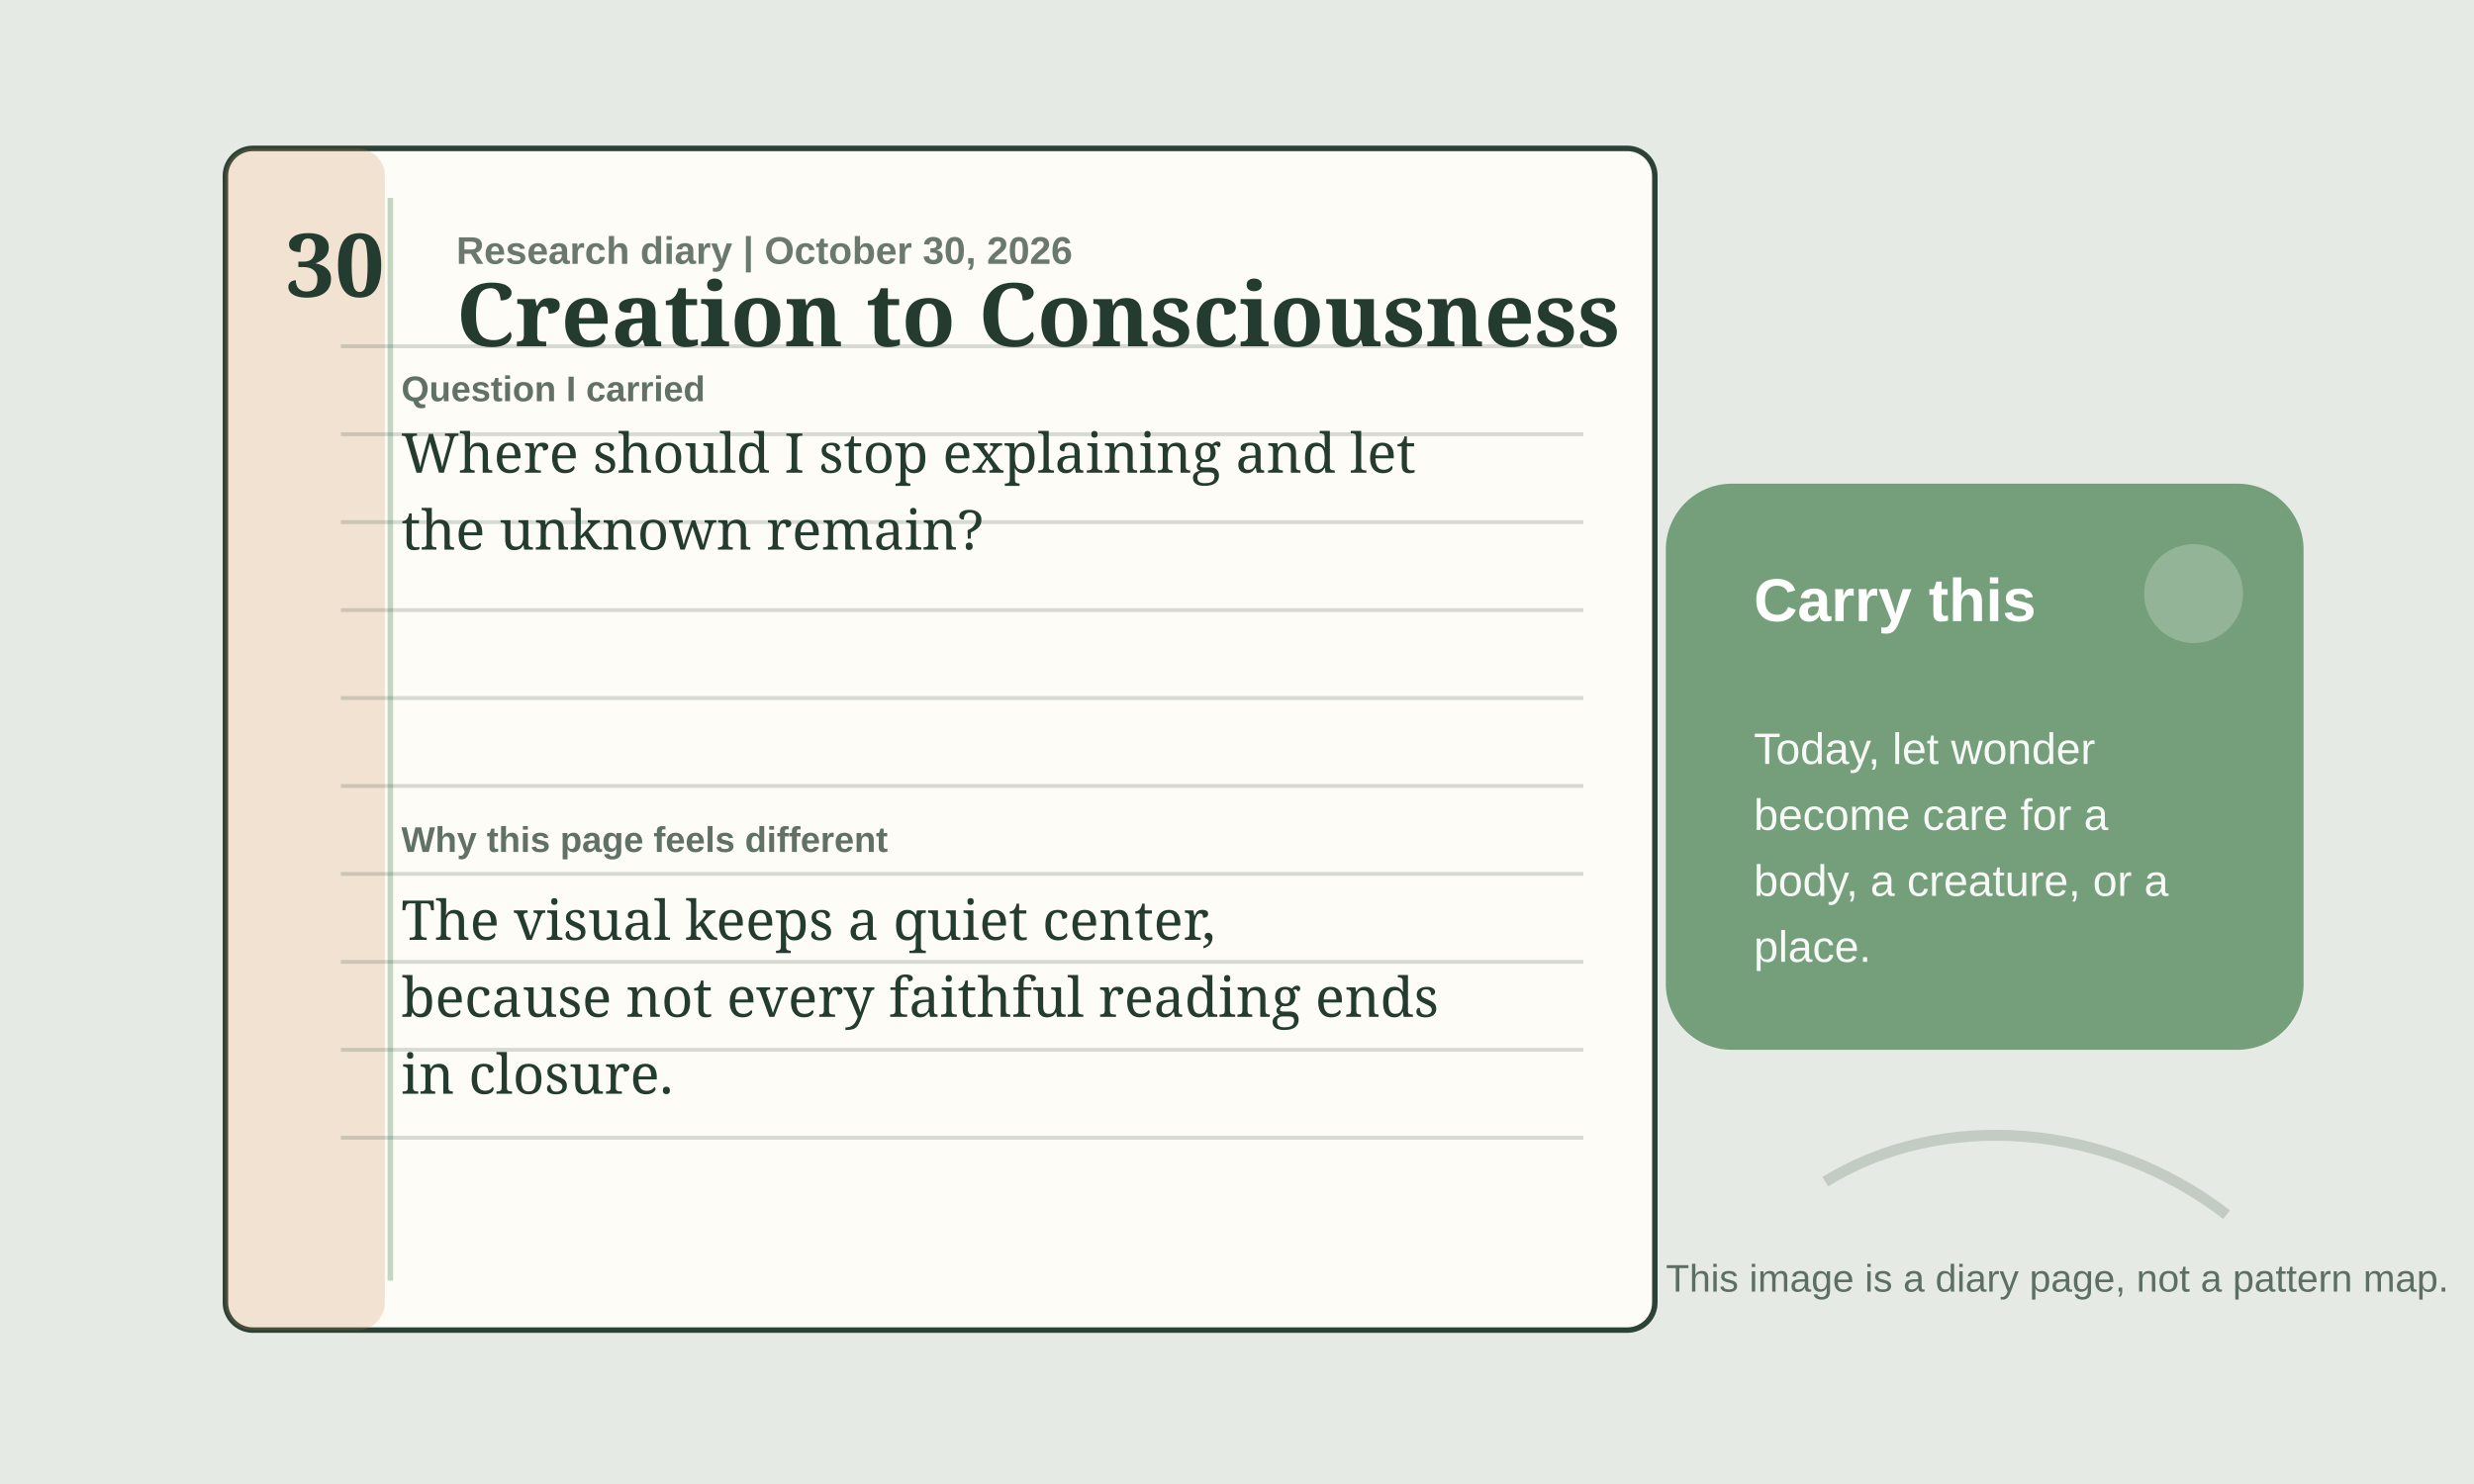
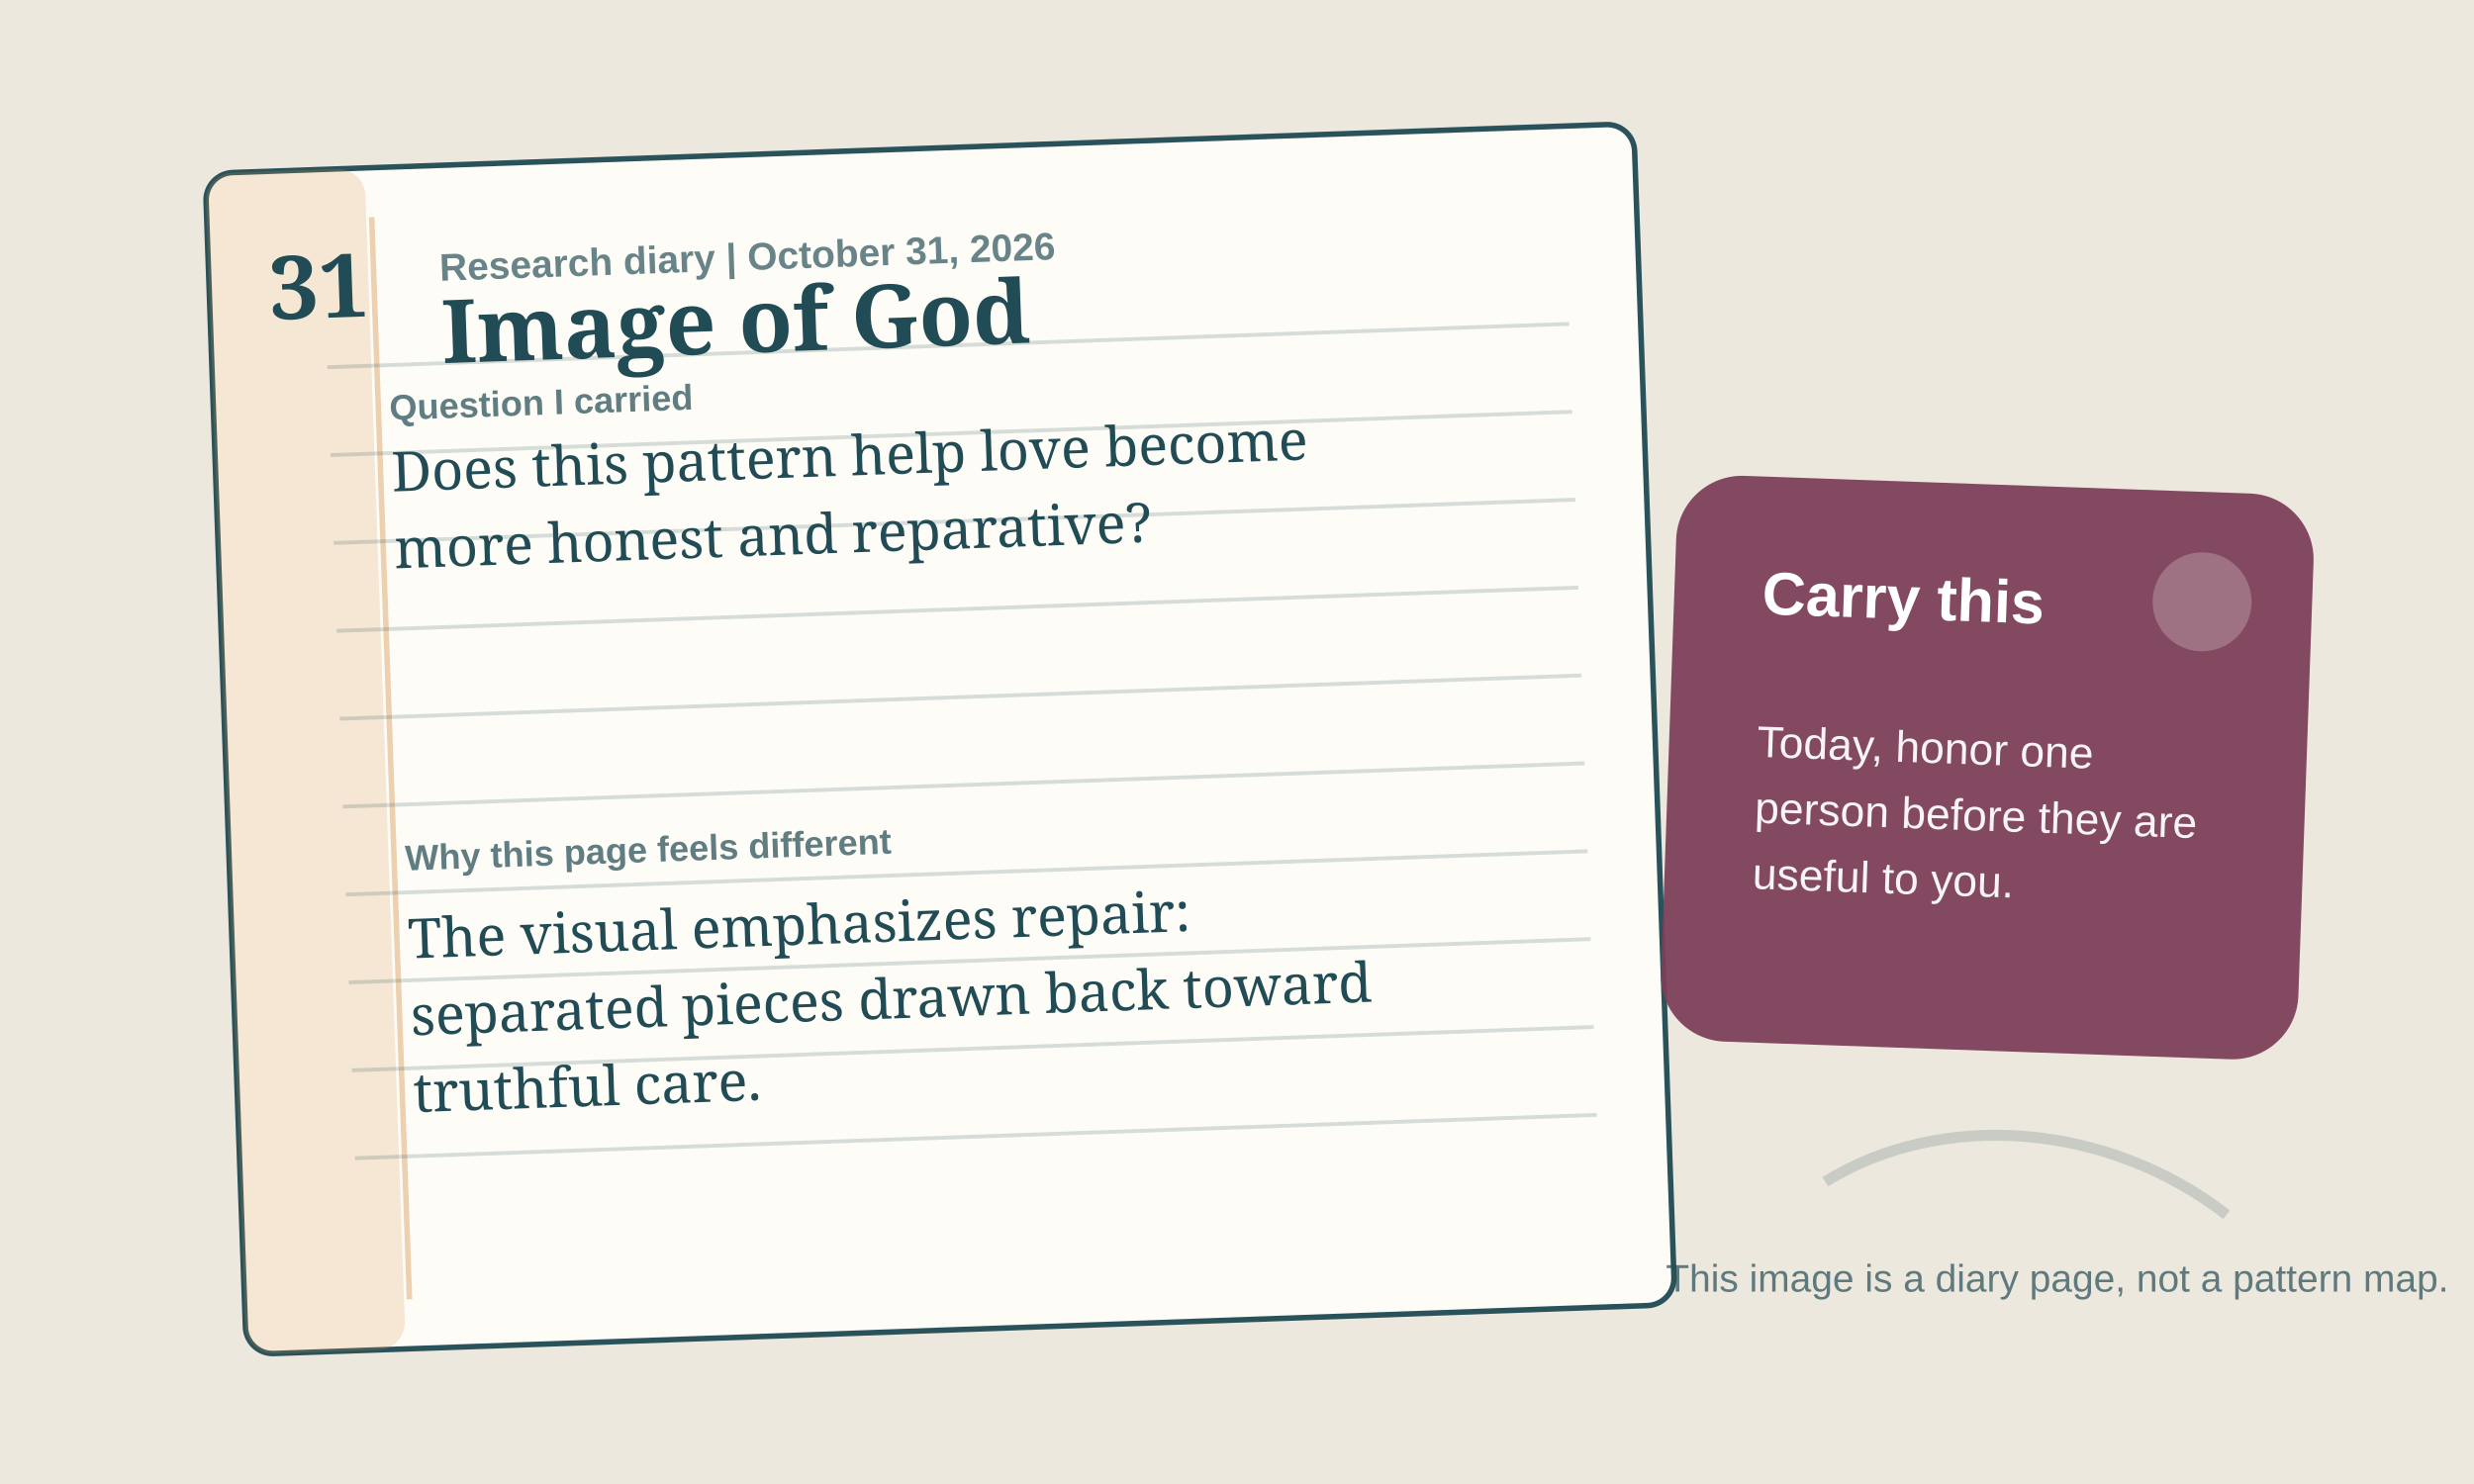
<svg xmlns="http://www.w3.org/2000/svg" width="900" height="540" viewBox="0 0 900 540" role="img" aria-labelledby="title desc">
  <style>
-     .eyebrow { font: 700 14px Arial, sans-serif; letter-spacing: 0; fill: #243b2f; opacity: 0.68; }
-     .title { font: 700 32px Georgia, serif; letter-spacing: 0; fill: #243b2f; }
-     .diary { font: 20px Georgia, serif; letter-spacing: 0; fill: #243b2f; }
-     .label { font: 700 13px Arial, sans-serif; letter-spacing: 0; fill: #243b2f; opacity: 0.72; }
+     .eyebrow { font: 700 14px Arial, sans-serif; letter-spacing: 0; fill: #224c55; opacity: 0.68; }
+     .title { font: 700 32px Georgia, serif; letter-spacing: 0; fill: #224c55; }
+     .diary { font: 20px Georgia, serif; letter-spacing: 0; fill: #224c55; }
+     .label { font: 700 13px Arial, sans-serif; letter-spacing: 0; fill: #224c55; opacity: 0.72; }
    .cardtitle { font: 700 22px Arial, sans-serif; letter-spacing: 0; fill: #ffffff; }
    .cardtext { font: 16px Arial, sans-serif; letter-spacing: 0; fill: #ffffff; opacity: 0.94; }
-     .small { font: 14px Arial, sans-serif; letter-spacing: 0; fill: #243b2f; opacity: 0.70; }
+     .small { font: 14px Arial, sans-serif; letter-spacing: 0; fill: #224c55; opacity: 0.70; }
  </style>
-   <rect width="900" height="540" fill="#eef3ed" />
-   <rect x="0" y="0" width="900" height="540" fill="#243b2f" opacity="0.05" />
-   <g transform="rotate(0 340 270)">
-     <rect x="82" y="54" width="520" height="430" rx="10" fill="#fffdf7" stroke="#243b2f" stroke-width="2" opacity="0.96" />
-     <rect x="82" y="54" width="58" height="430" rx="10" fill="#c47a43" opacity="0.20" />
-     <line x1="142" y1="72" x2="142" y2="466" stroke="#6e9a74" stroke-width="2" opacity="0.40" />
-     <line x1="124" y1="126" x2="576" y2="126" stroke="#243b2f" stroke-width="1.4" opacity="0.18" />
-     <line x1="124" y1="158" x2="576" y2="158" stroke="#243b2f" stroke-width="1.4" opacity="0.18" />
-     <line x1="124" y1="190" x2="576" y2="190" stroke="#243b2f" stroke-width="1.4" opacity="0.18" />
-     <line x1="124" y1="222" x2="576" y2="222" stroke="#243b2f" stroke-width="1.4" opacity="0.18" />
-     <line x1="124" y1="254" x2="576" y2="254" stroke="#243b2f" stroke-width="1.4" opacity="0.18" />
-     <line x1="124" y1="286" x2="576" y2="286" stroke="#243b2f" stroke-width="1.4" opacity="0.18" />
-     <line x1="124" y1="318" x2="576" y2="318" stroke="#243b2f" stroke-width="1.4" opacity="0.18" />
-     <line x1="124" y1="350" x2="576" y2="350" stroke="#243b2f" stroke-width="1.4" opacity="0.18" />
-     <line x1="124" y1="382" x2="576" y2="382" stroke="#243b2f" stroke-width="1.4" opacity="0.18" />
-     <line x1="124" y1="414" x2="576" y2="414" stroke="#243b2f" stroke-width="1.4" opacity="0.18" />
-     <text x="166" y="96" class="eyebrow">Research diary | October 30, 2026</text>
-     <text x="166" y="126" class="title">Creation to Consciousness</text>
+   <rect width="900" height="540" fill="#f7efe5" />
+   <rect x="0" y="0" width="900" height="540" fill="#224c55" opacity="0.05" />
+   <g transform="rotate(-2 340 270)">
+     <rect x="82" y="54" width="520" height="430" rx="10" fill="#fffdf7" stroke="#224c55" stroke-width="2" opacity="0.96" />
+     <rect x="82" y="54" width="58" height="430" rx="10" fill="#d18f46" opacity="0.20" />
+     <line x1="142" y1="72" x2="142" y2="466" stroke="#d18f46" stroke-width="2" opacity="0.40" />
+     <line x1="124" y1="126" x2="576" y2="126" stroke="#224c55" stroke-width="1.4" opacity="0.18" />
+     <line x1="124" y1="158" x2="576" y2="158" stroke="#224c55" stroke-width="1.4" opacity="0.18" />
+     <line x1="124" y1="190" x2="576" y2="190" stroke="#224c55" stroke-width="1.4" opacity="0.18" />
+     <line x1="124" y1="222" x2="576" y2="222" stroke="#224c55" stroke-width="1.4" opacity="0.18" />
+     <line x1="124" y1="254" x2="576" y2="254" stroke="#224c55" stroke-width="1.4" opacity="0.18" />
+     <line x1="124" y1="286" x2="576" y2="286" stroke="#224c55" stroke-width="1.4" opacity="0.18" />
+     <line x1="124" y1="318" x2="576" y2="318" stroke="#224c55" stroke-width="1.4" opacity="0.18" />
+     <line x1="124" y1="350" x2="576" y2="350" stroke="#224c55" stroke-width="1.4" opacity="0.18" />
+     <line x1="124" y1="382" x2="576" y2="382" stroke="#224c55" stroke-width="1.4" opacity="0.18" />
+     <line x1="124" y1="414" x2="576" y2="414" stroke="#224c55" stroke-width="1.4" opacity="0.18" />
+     <text x="166" y="96" class="eyebrow">Research diary | October 31, 2026</text>
+     <text x="166" y="126" class="title">Image of God</text>
    <text x="146" y="146" class="label">Question I carried</text>
-     <text x="104" y="108" class="title">30</text>
+     <text x="104" y="108" class="title">31</text>
  </g>
-   <g transform="rotate(0 340 270)">
-     <text x="146" y="172" class="diary">Where should I stop explaining and let</text>
-     <text x="146" y="200" class="diary">the unknown remain?</text>
+   <g transform="rotate(-2 340 270)">
+     <text x="146" y="172" class="diary">Does this pattern help love become</text>
+     <text x="146" y="200" class="diary">more honest and reparative?</text>
    <text x="146" y="310" class="label">Why this page feels different</text>
-     <text x="146" y="342" class="diary">The visual keeps a quiet center,</text>
-     <text x="146" y="370" class="diary">because not every faithful reading ends</text>
-     <text x="146" y="398" class="diary">in closure.</text>
+     <text x="146" y="342" class="diary">The visual emphasizes repair:</text>
+     <text x="146" y="370" class="diary">separated pieces drawn back toward</text>
+     <text x="146" y="398" class="diary">truthful care.</text>
  </g>
-   <g transform="rotate(0 714 306)">
-     <rect x="606" y="176" width="232" height="206" rx="24" fill="#6e9a74" opacity="0.94" />
+   <g transform="rotate(2 714 306)">
+     <rect x="606" y="176" width="232" height="206" rx="24" fill="#7c3f58" opacity="0.94" />
    <circle cx="798" cy="216" r="18" fill="#ffffff" opacity="0.22" />
    <text x="638" y="226" class="cardtitle">Carry this</text>
-     <text x="638" y="278" class="cardtext">Today, let wonder</text>
-     <text x="638" y="302" class="cardtext">become care for a</text>
-     <text x="638" y="326" class="cardtext">body, a creature, or a</text>
-     <text x="638" y="350" class="cardtext">place.</text>
+     <text x="638" y="278" class="cardtext">Today, honor one</text>
+     <text x="638" y="302" class="cardtext">person before they are</text>
+     <text x="638" y="326" class="cardtext">useful to you.</text>
  </g>
-   <path d="M664 430 C706 404 766 408 810 442" fill="none" stroke="#243b2f" stroke-width="4" opacity="0.18" />
+   <path d="M664 430 C706 404 766 408 810 442" fill="none" stroke="#224c55" stroke-width="4" opacity="0.18" />
  <text x="606" y="470" class="small">This image is a diary page, not a pattern map.</text>
</svg>
